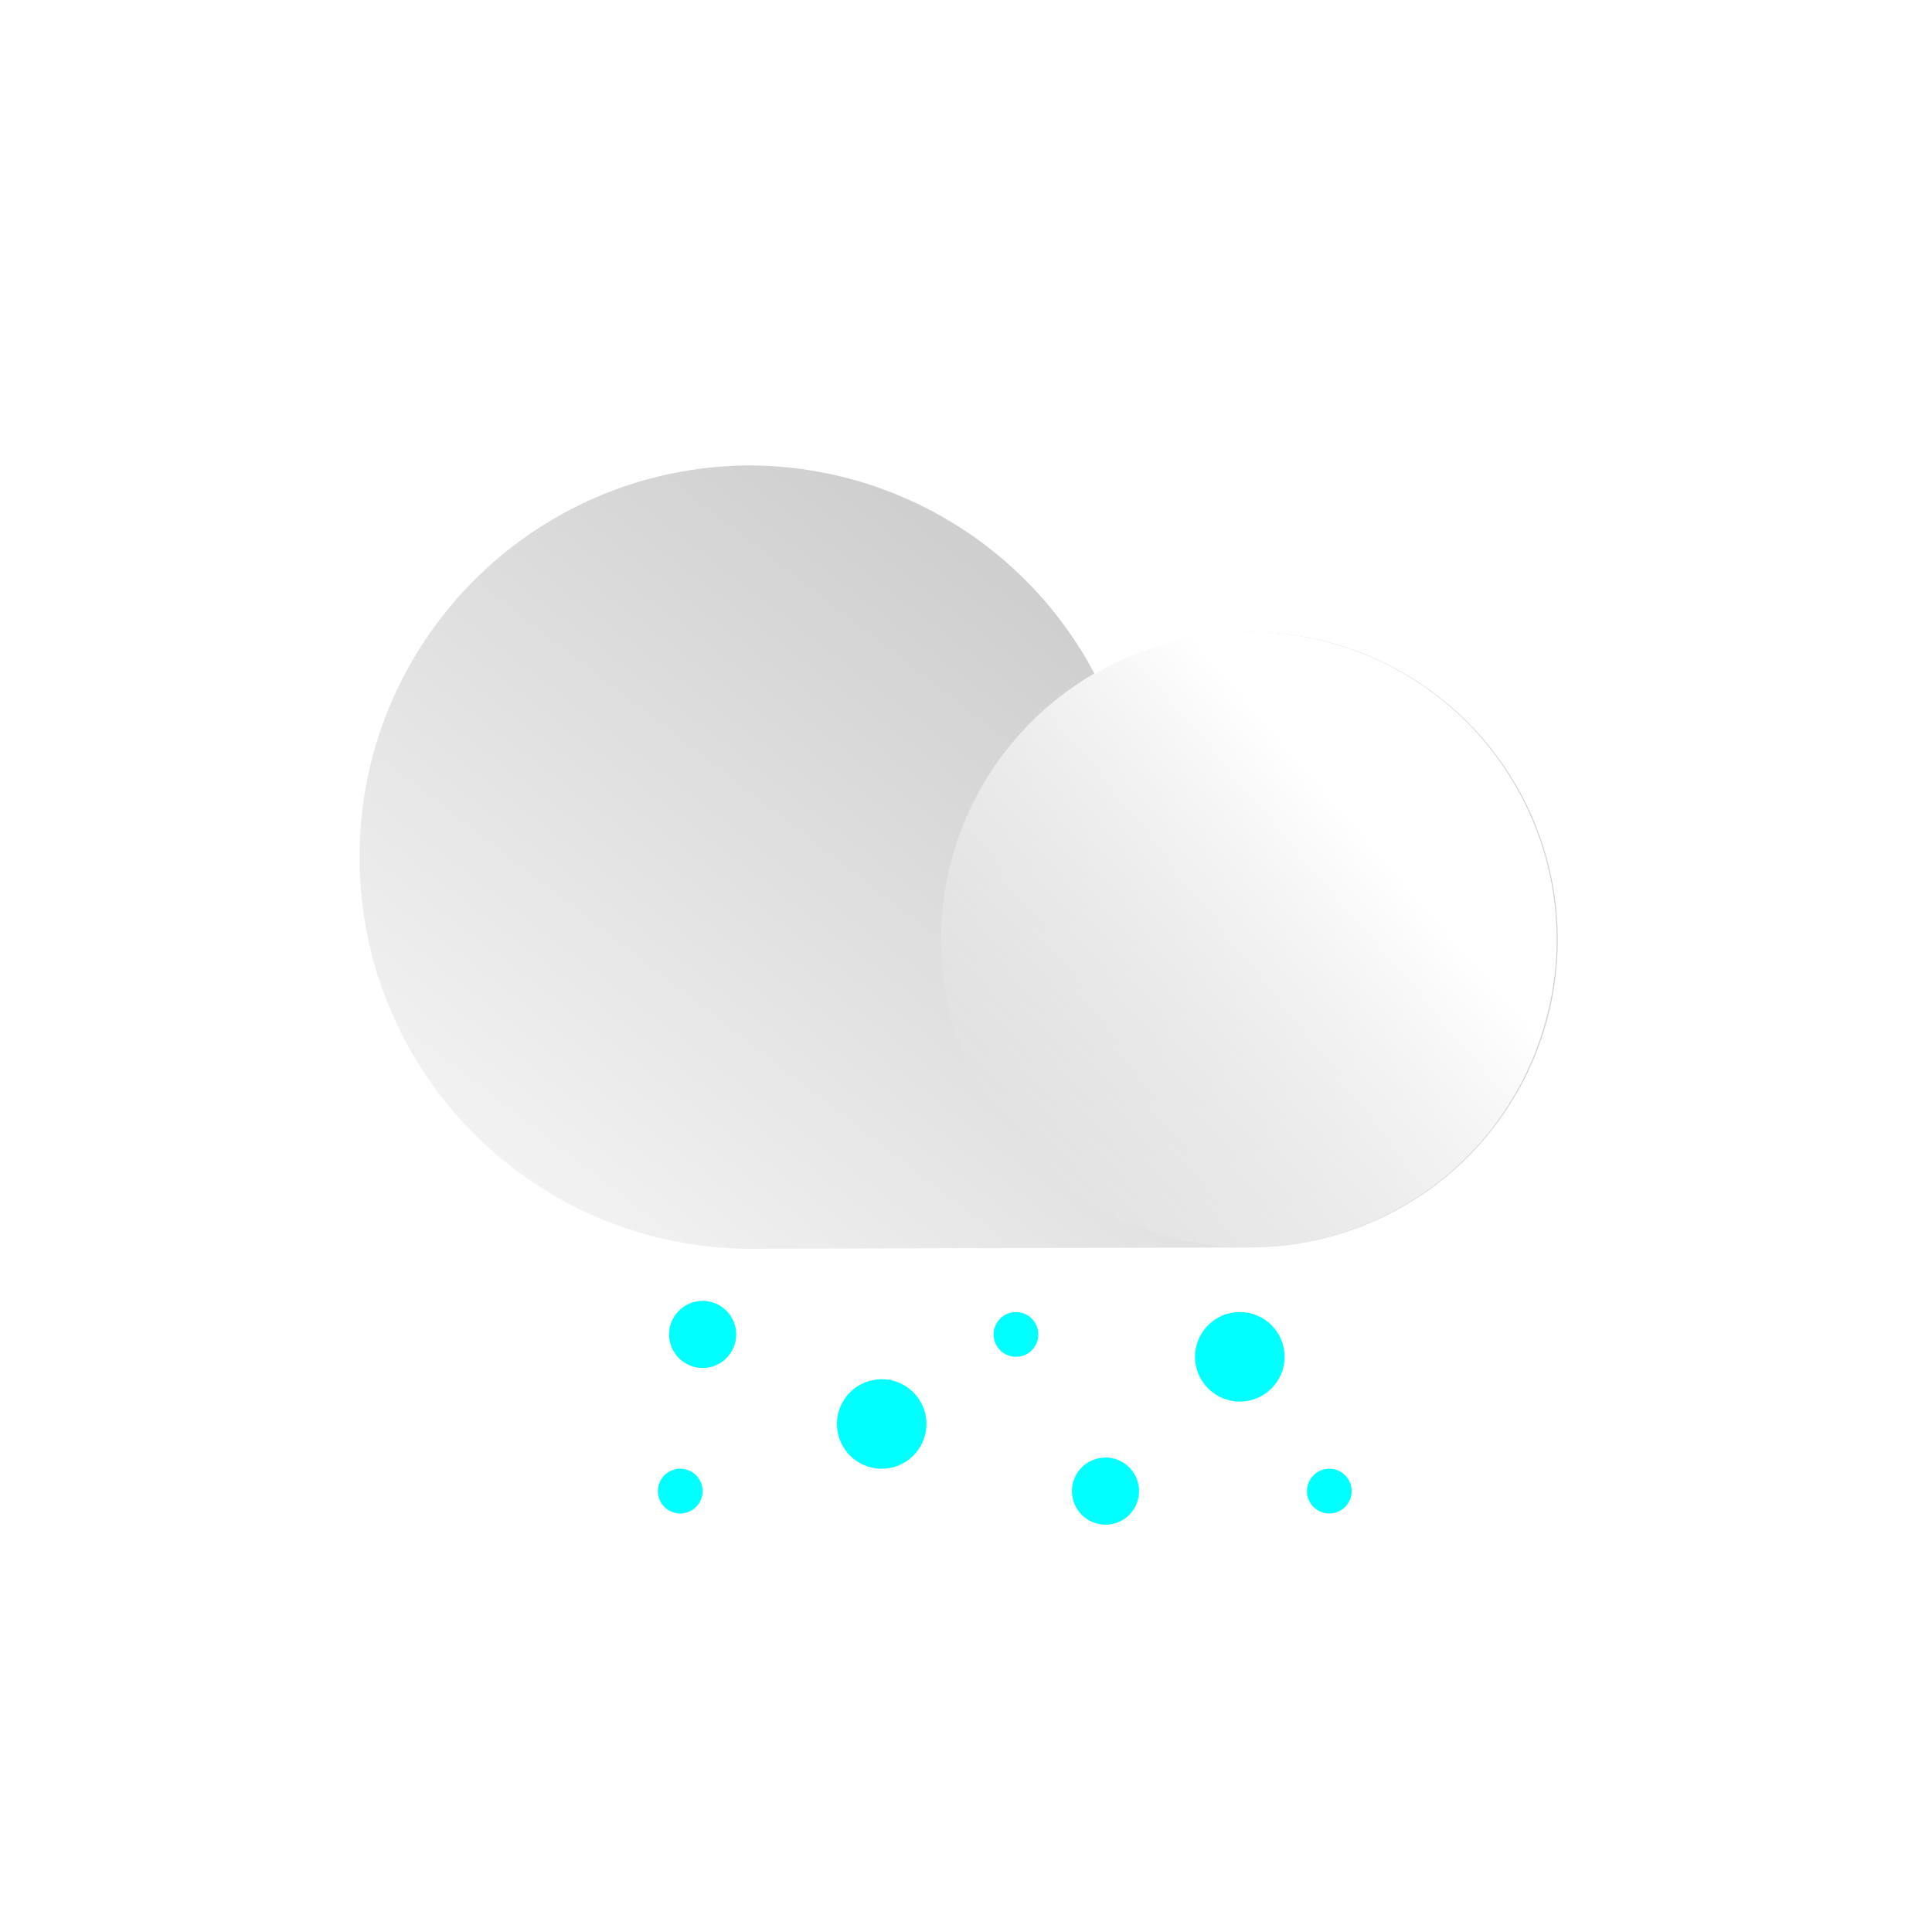
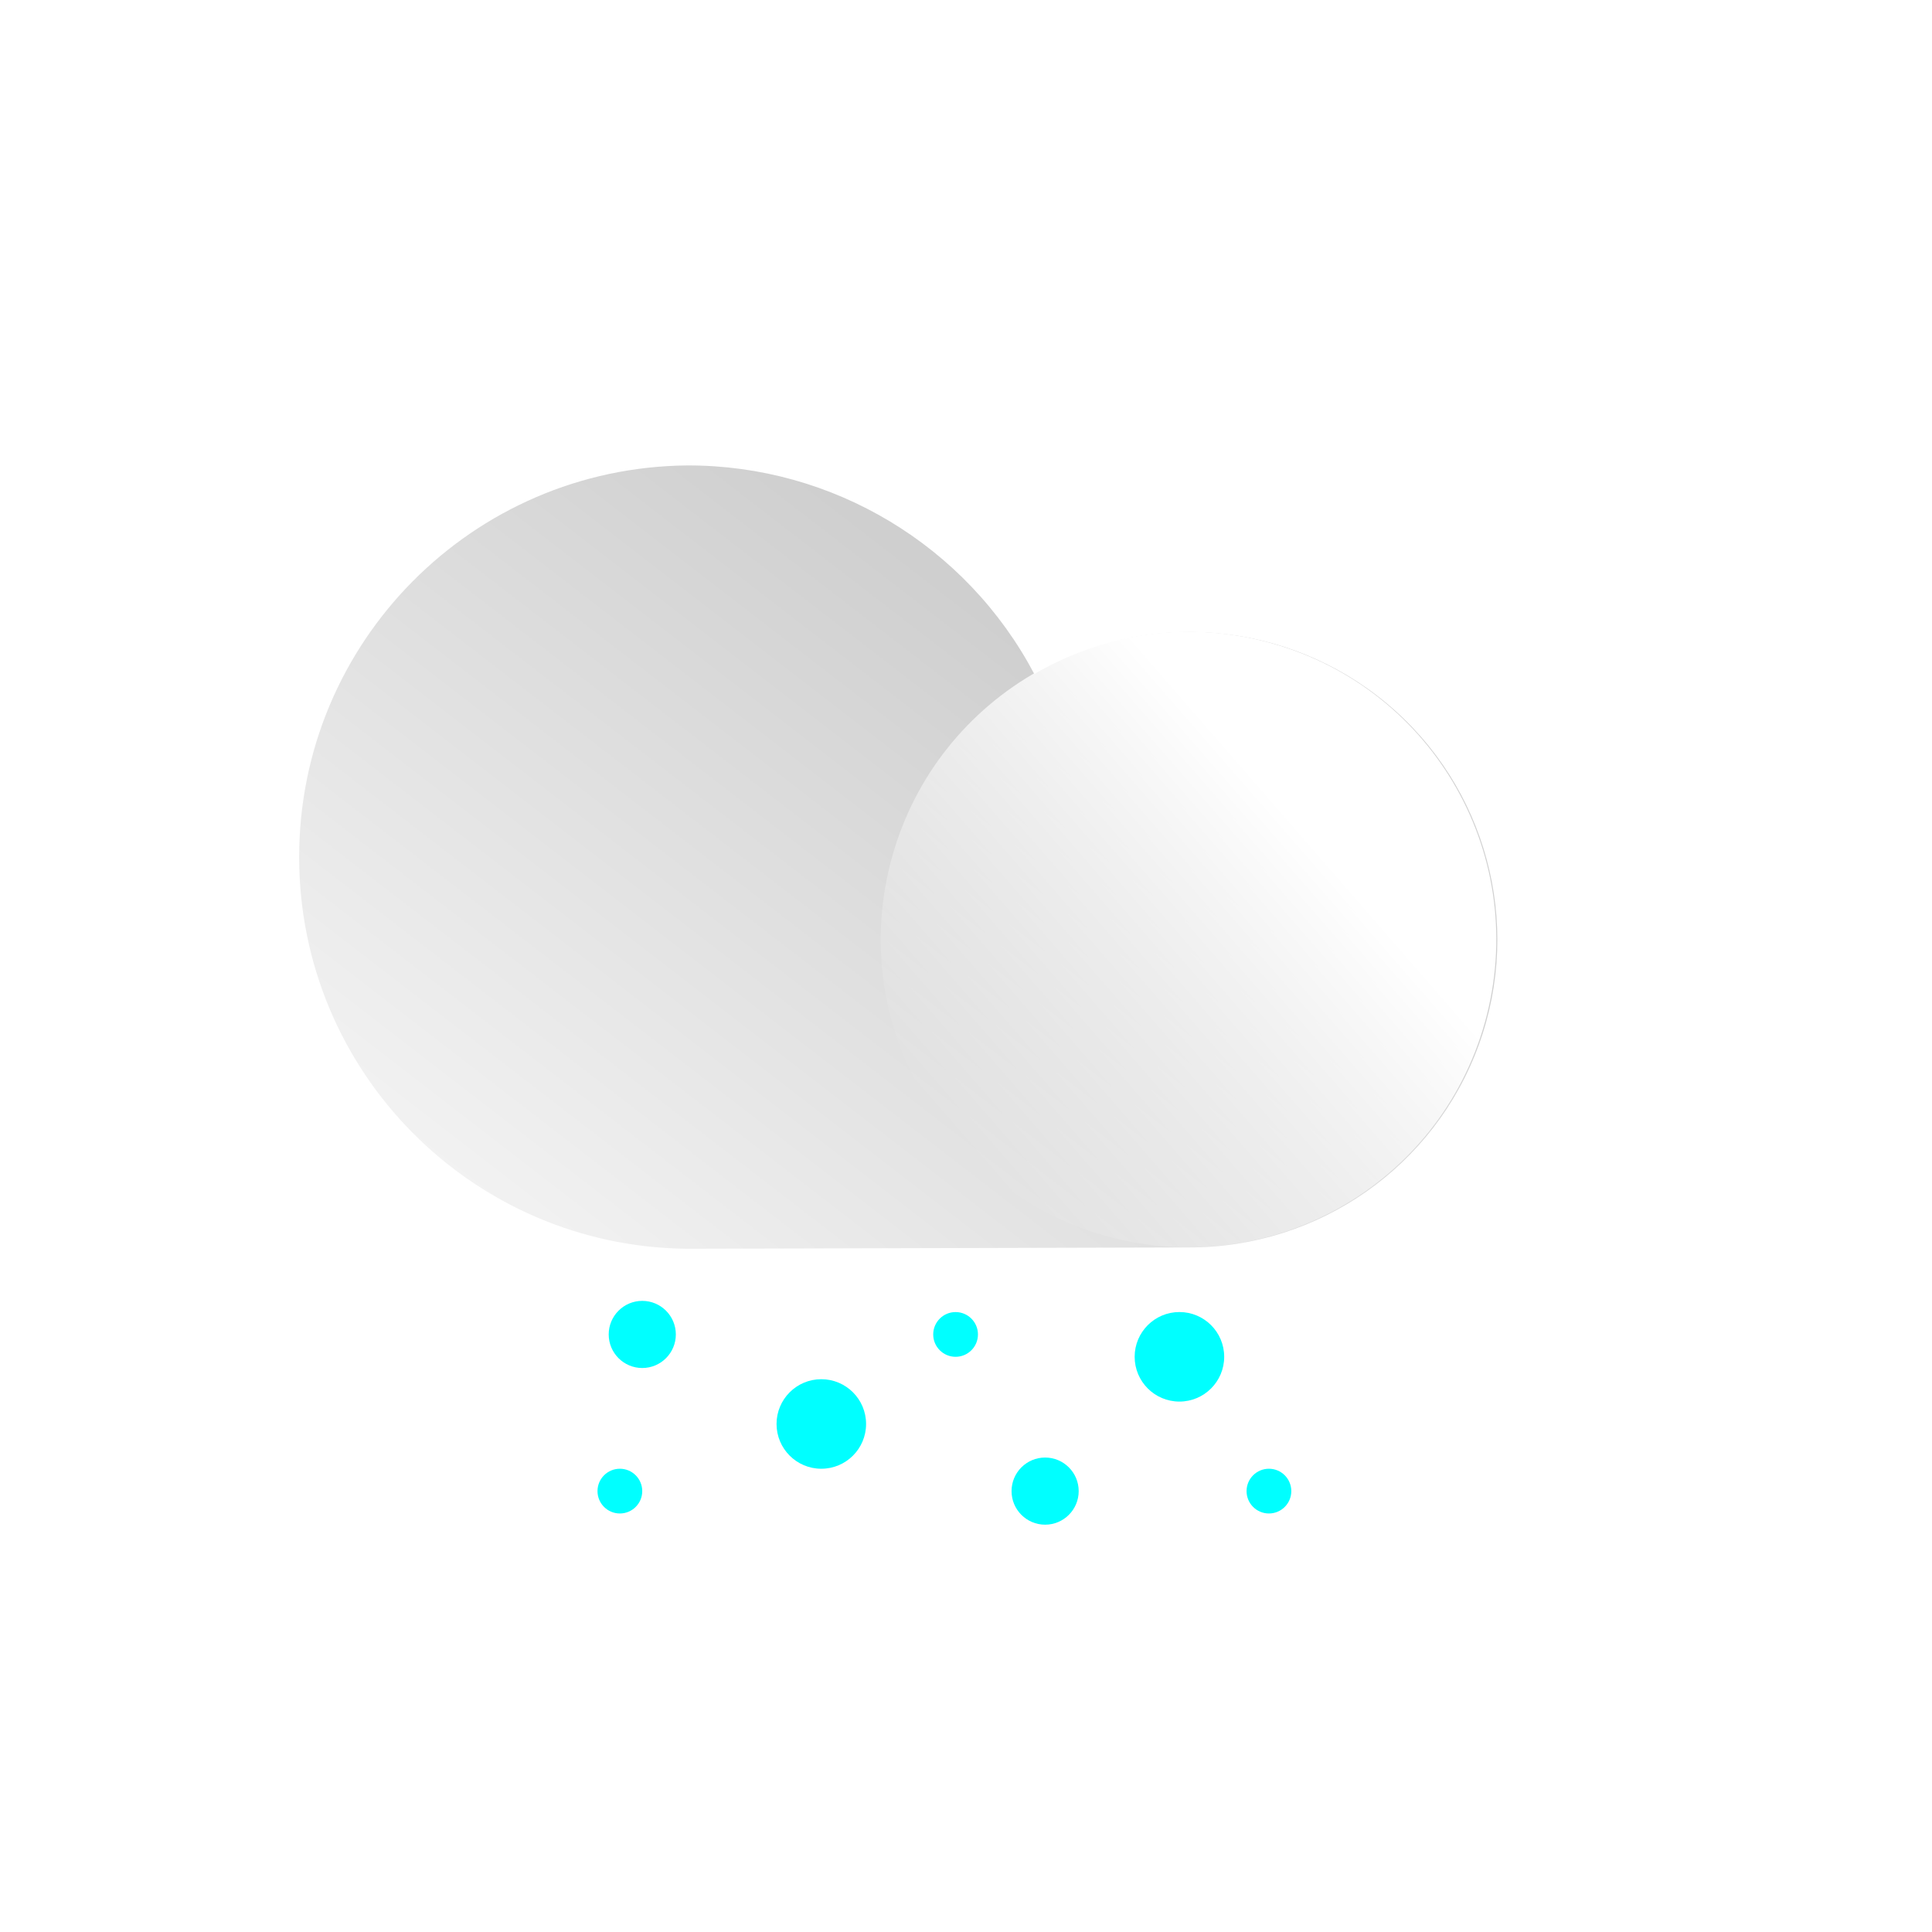
<svg xmlns="http://www.w3.org/2000/svg" data-name="Layer 1" id="Layer_1" viewBox="0 0 64 64" version="1.1">
  <defs id="defs14">
    <style id="style2">.cls-1{fill:#efcc00;}.cls-2,.cls-5{fill:none;stroke-linecap:round;stroke-miterlimit:10;stroke-width:3px;}.cls-2{stroke:#efcc00;}.cls-3{fill:url(#linear-gradient);}.cls-4{fill:url(#linear-gradient-2);}.cls-5{stroke:#0baeff;}</style>
-     <linearGradient gradientTransform="matrix(-0.7414105,0,0,0.7414105,-492.511,3.629301)" gradientUnits="userSpaceOnUse" id="linear-gradient" x1="-693.28" x2="-714.37" y1="52.39" y2="25.08">
+     <linearGradient gradientTransform="matrix(-0.7414105,0,0,0.7414105,-494.511,3.629301)" gradientUnits="userSpaceOnUse" id="linear-gradient" x1="-693.28" x2="-714.37" y1="52.39" y2="25.08">
      <stop offset="0" stop-color="#f2f2f2" id="stop4" />
      <stop offset="1" stop-color="#cfcfcf" id="stop6" />
    </linearGradient>
-     <linearGradient gradientTransform="matrix(0,-0.7414105,-0.7414105,0,-50.10784,-476.9948)" gradientUnits="userSpaceOnUse" id="linear-gradient-2" x1="-712.5" x2="-700.88" y1="-48.39" y2="-30.75">
+     <linearGradient gradientTransform="matrix(0,-0.7414105,-0.7414105,0,-50.64601,-478.921)" gradientUnits="userSpaceOnUse" id="linear-gradient-2" x1="-712.5" x2="-700.88" y1="-48.39" y2="-30.75">
      <stop offset="0.02" stop-color="#fff" id="stop9" />
      <stop offset="1" stop-color="#fff" stop-opacity="0" id="stop11" />
    </linearGradient>
  </defs>
-   <line class="cls-2" x1="36.856" x2="36.856" y1="31.477" y2="34.769" id="line22" />
-   <line class="cls-2" x1="22.028" x2="25.327" y1="19.94" y2="19.94" id="line24" />
-   <line class="cls-2" x1="45.012" x2="47.34" y1="28.096" y2="30.424" id="line30" />
-   <line class="cls-2" x1="26.373" x2="28.701" y1="30.424" y2="28.096" id="line32" />
-   <path class="cls-3" d="m 24.771,15.418 a 12.967,12.967 0 0 1 11.492,6.91 10.194,10.194 0 1 1 5.131,18.995 L 24.771,41.367 a 12.975,12.975 0 0 1 0,-25.949 z" id="path36" style="fill:url(#linear-gradient);stroke-width:0.741" />
-   <circle class="cls-4" cx="-18.843" cy="48.22" r="10.194" transform="rotate(-74.39)" id="circle38" style="fill:url(#linear-gradient-2);stroke-width:0.741" />
-   <circle class="cls-6" cx="29.207" cy="47.171" r="1.483" id="circle58" style="fill:#00ffff;fill-opacity:1;stroke-width:0.741" />
-   <circle class="cls-7" cx="36.621" cy="49.395" r="1.112" id="circle60" style="fill:#00ffff;fill-opacity:1;stroke-width:0.741" />
-   <circle class="cls-7" cx="23.276" cy="44.205" r="1.112" id="circle62" style="fill:#00ffff;fill-opacity:1;stroke-width:0.741" />
-   <circle class="cls-8" cx="33.655" cy="44.205" r="0.741" id="circle64" style="fill:#00ffff;fill-opacity:1;stroke-width:0.741" />
-   <circle class="cls-8" cx="44.035" cy="49.395" r="0.741" id="circle66" style="fill:#00ffff;fill-opacity:1;stroke-width:0.741" />
-   <circle class="cls-8" cx="22.534" cy="49.395" r="0.741" id="circle68" style="fill:#00ffff;fill-opacity:1;stroke-width:0.741" />
-   <circle class="cls-6" cx="41.07" cy="44.946" r="1.483" id="circle70" style="fill:#00ffff;fill-opacity:1;stroke-width:0.741" />
+   <line class="cls-2" x1="34.856" x2="34.856" y1="31.477" y2="34.769" id="line22" />
+   <line class="cls-2" x1="20.028" x2="23.327" y1="19.94" y2="19.94" id="line24" />
+   <line class="cls-2" x1="43.012" x2="45.34" y1="28.096" y2="30.424" id="line30" />
+   <line class="cls-2" x1="24.373" x2="26.701" y1="30.424" y2="28.096" id="line32" />
+   <path class="cls-3" d="m 22.771,15.418 a 12.967,12.967 0 0 1 11.492,6.91 10.194,10.194 0 1 1 5.131,18.995 L 22.771,41.367 a 12.975,12.975 0 0 1 0,-25.949 z" id="path36" style="fill:url(#linear-gradient);stroke-width:0.741" />
+   <circle class="cls-4" cx="-19.381" cy="46.294" r="10.194" transform="rotate(-74.39)" id="circle38" style="fill:url(#linear-gradient-2);stroke-width:0.741" />
+   <circle class="cls-6" cx="27.207" cy="47.171" r="1.483" id="circle58" style="fill:#00ffff;fill-opacity:1;stroke-width:0.741" />
+   <circle class="cls-7" cx="34.621" cy="49.395" r="1.112" id="circle60" style="fill:#00ffff;fill-opacity:1;stroke-width:0.741" />
+   <circle class="cls-7" cx="21.276" cy="44.205" r="1.112" id="circle62" style="fill:#00ffff;fill-opacity:1;stroke-width:0.741" />
+   <circle class="cls-8" cx="31.655" cy="44.205" r="0.741" id="circle64" style="fill:#00ffff;fill-opacity:1;stroke-width:0.741" />
+   <circle class="cls-8" cx="42.035" cy="49.395" r="0.741" id="circle66" style="fill:#00ffff;fill-opacity:1;stroke-width:0.741" />
+   <circle class="cls-8" cx="20.534" cy="49.395" r="0.741" id="circle68" style="fill:#00ffff;fill-opacity:1;stroke-width:0.741" />
+   <circle class="cls-6" cx="39.07" cy="44.946" r="1.483" id="circle70" style="fill:#00ffff;fill-opacity:1;stroke-width:0.741" />
</svg>
